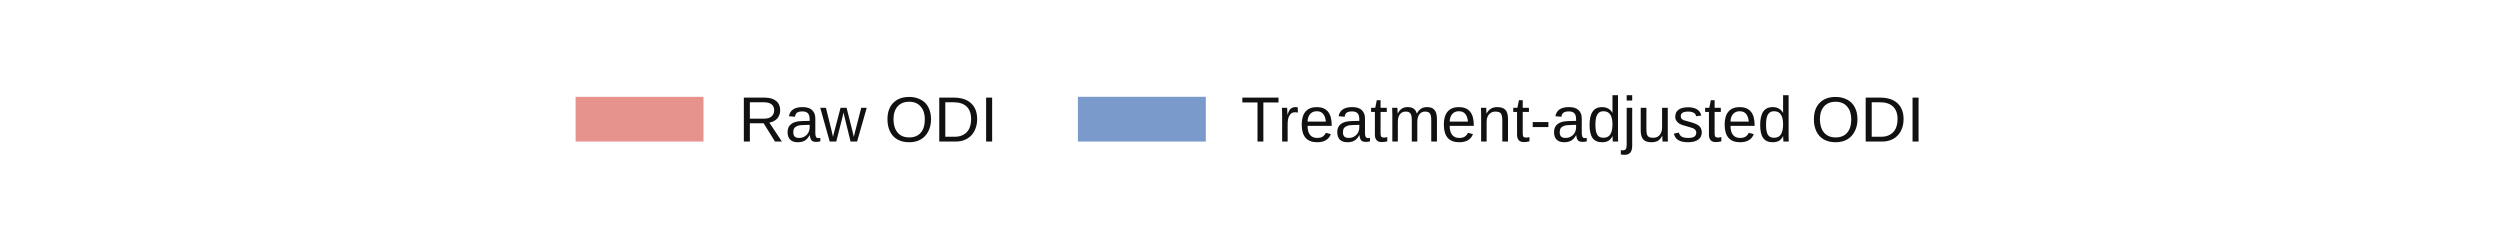
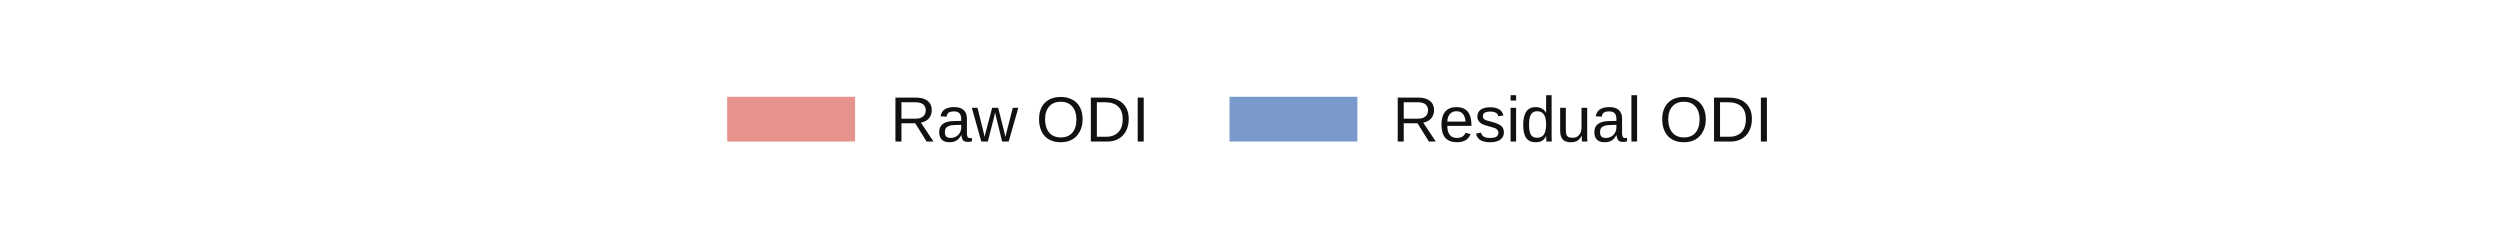
<svg xmlns="http://www.w3.org/2000/svg" width="226.772pt" height="22.677pt" viewBox="0 0 226.772 22.677" version="1.1">
  <defs>
    <style type="text/css">*{stroke-linejoin: round; stroke-linecap: butt}</style>
  </defs>
  <g id="figure_1">
    <g id="patch_1">
      <path d="M 0 22.677 L 226.772 22.677 L 226.772 0 L 0 0 z " style="fill: #ffffff" />
    </g>
    <g id="legend_1">
      <g id="patch_2">
-         <path d="M 52.212 12.841 L 63.812 12.841 L 63.812 8.781 L 52.212 8.781 z " style="fill: #e6928d" />
+         <path d="M 65.963 12.838 L 77.563 12.838 L 77.563 8.778 L 65.963 8.778 z " style="fill: #e6928d" />
      </g>
      <g id="text_1">
-         <text style="fill: #111111; font: 5.8px 'Arial'; text-anchor: start" x="67.002" y="12.841" transform="rotate(-0 67.00214 12.84114)">Raw ODI</text>
+         <text style="fill: #111111; font: 5.8px 'Arial'; text-anchor: start" x="80.753" y="12.838" transform="rotate(-0 80.75312 12.83797)">Raw ODI</text>
      </g>
      <g id="patch_3">
-         <path d="M 97.777 12.841 L 109.377 12.841 L 109.377 8.781 L 97.777 8.781 z " style="fill: #7a9acc" />
+         <path d="M 111.528 12.838 L 123.128 12.838 L 123.128 8.778 L 111.528 8.778 z " style="fill: #7a9acc" />
      </g>
      <g id="text_2">
-         <text style="fill: #111111; font: 5.8px 'Arial'; text-anchor: start" x="112.567" y="12.841" transform="rotate(-0 112.5675 12.84114)">Treatment-adjusted ODI</text>
+         <text style="fill: #111111; font: 5.8px 'Arial'; text-anchor: start" x="126.318" y="12.838" transform="rotate(-0 126.3185 12.83797)">Residual ODI</text>
      </g>
    </g>
  </g>
</svg>
